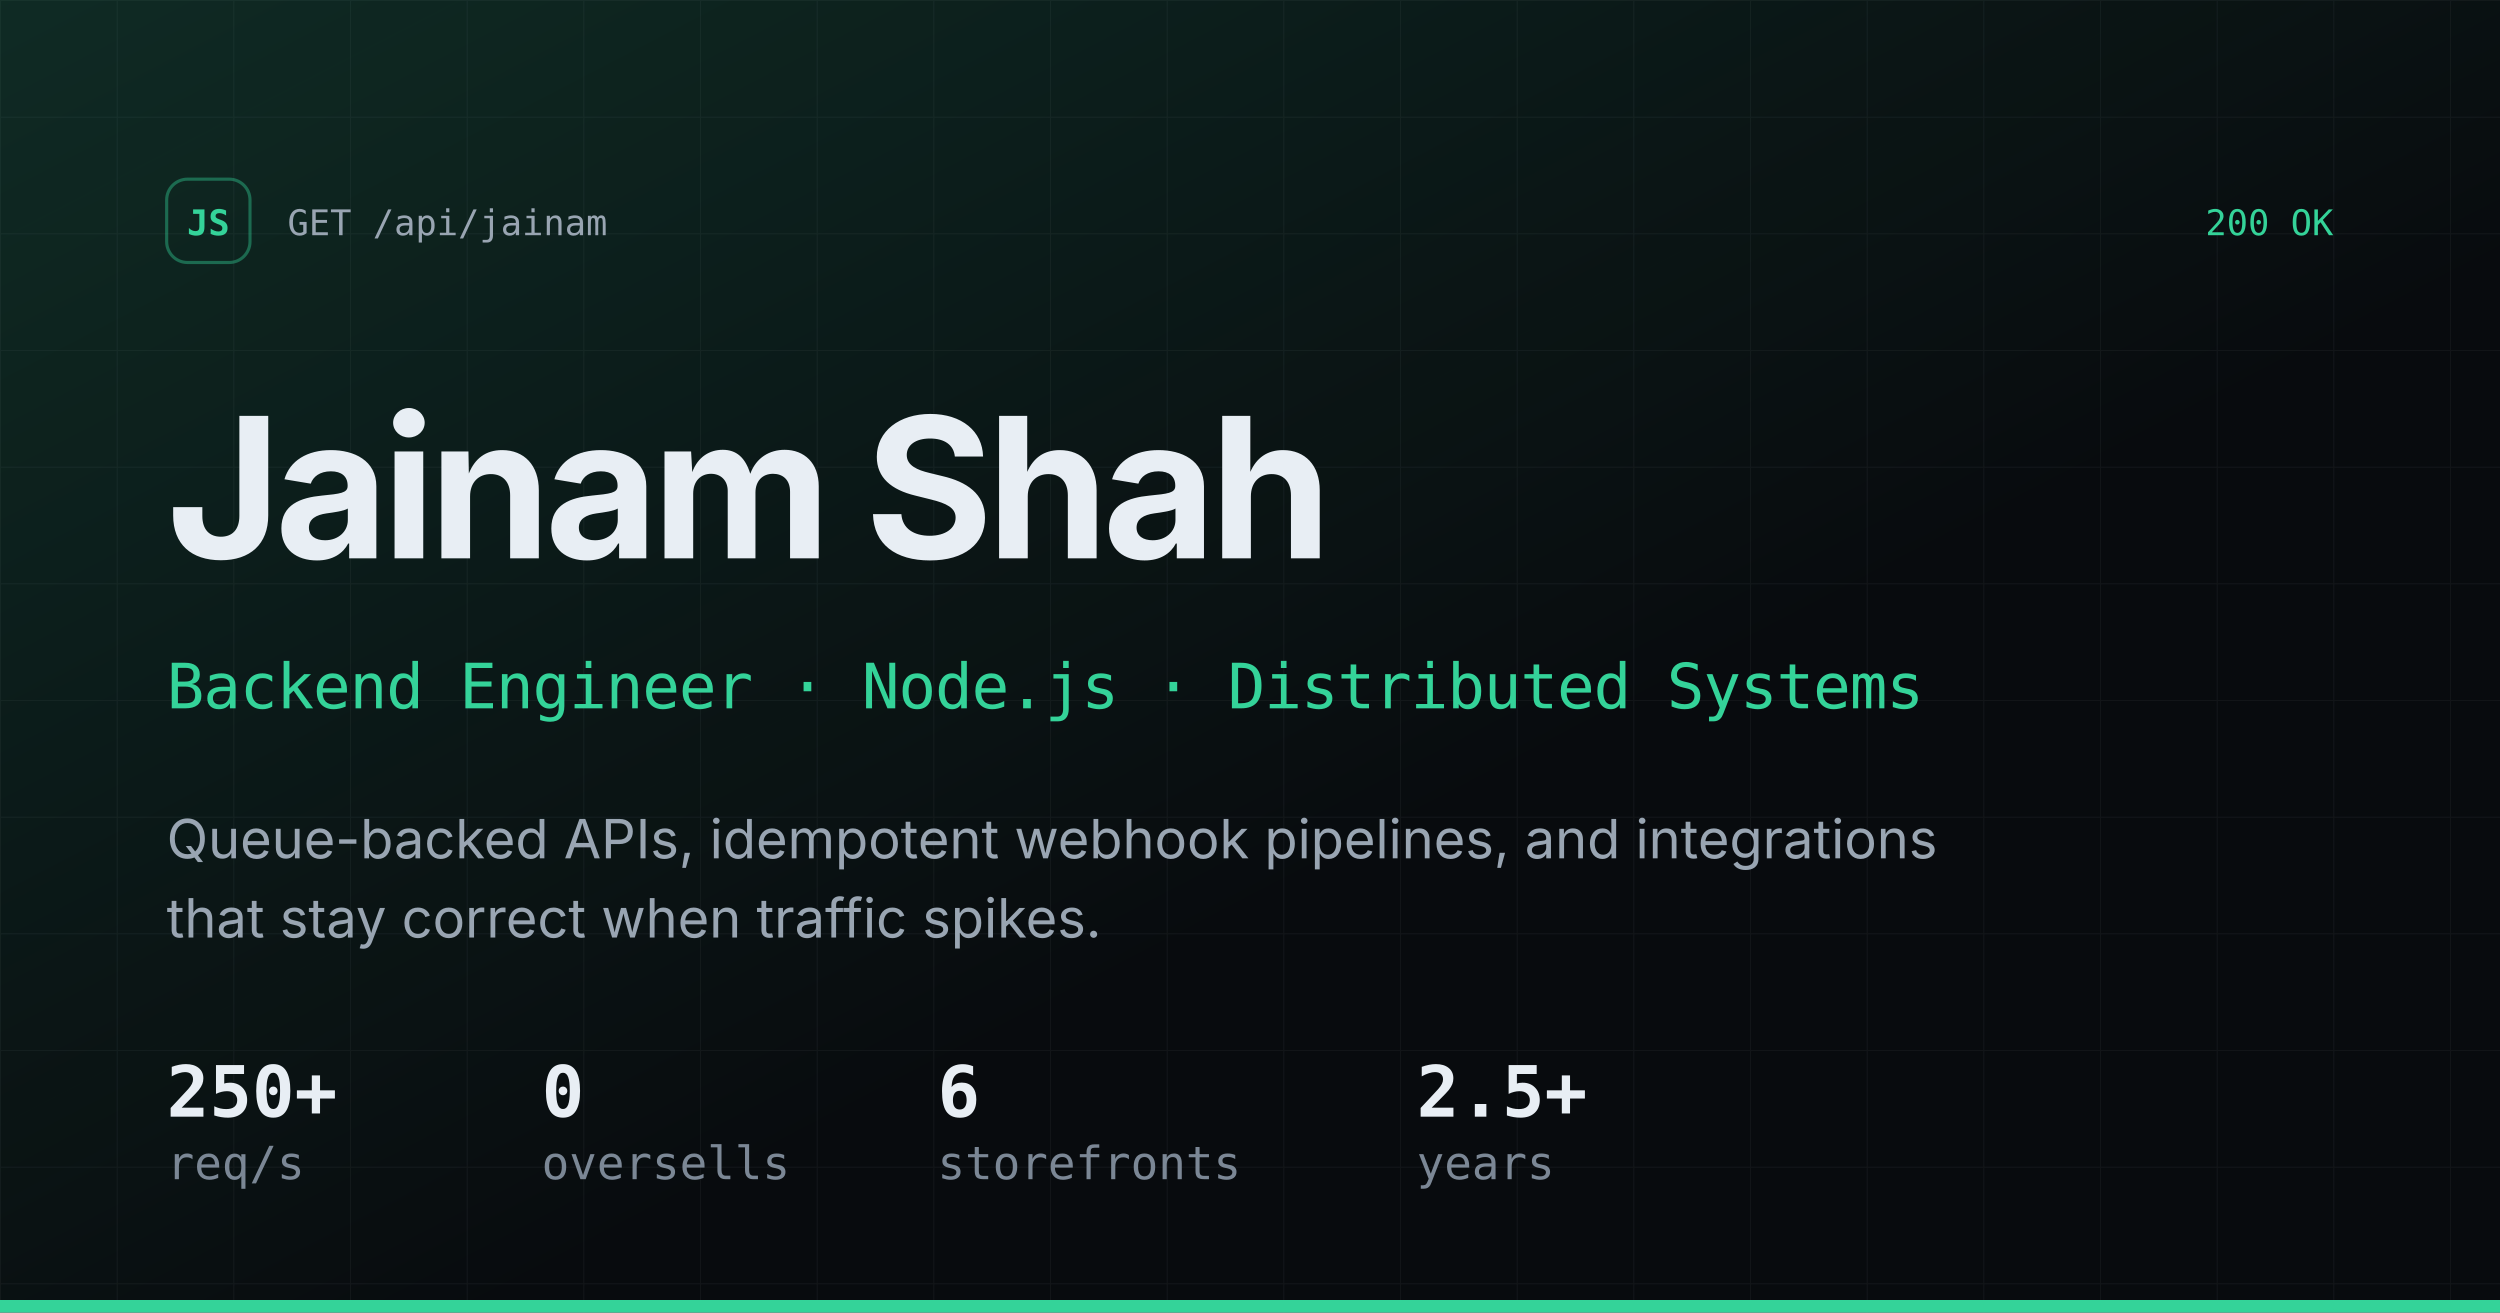
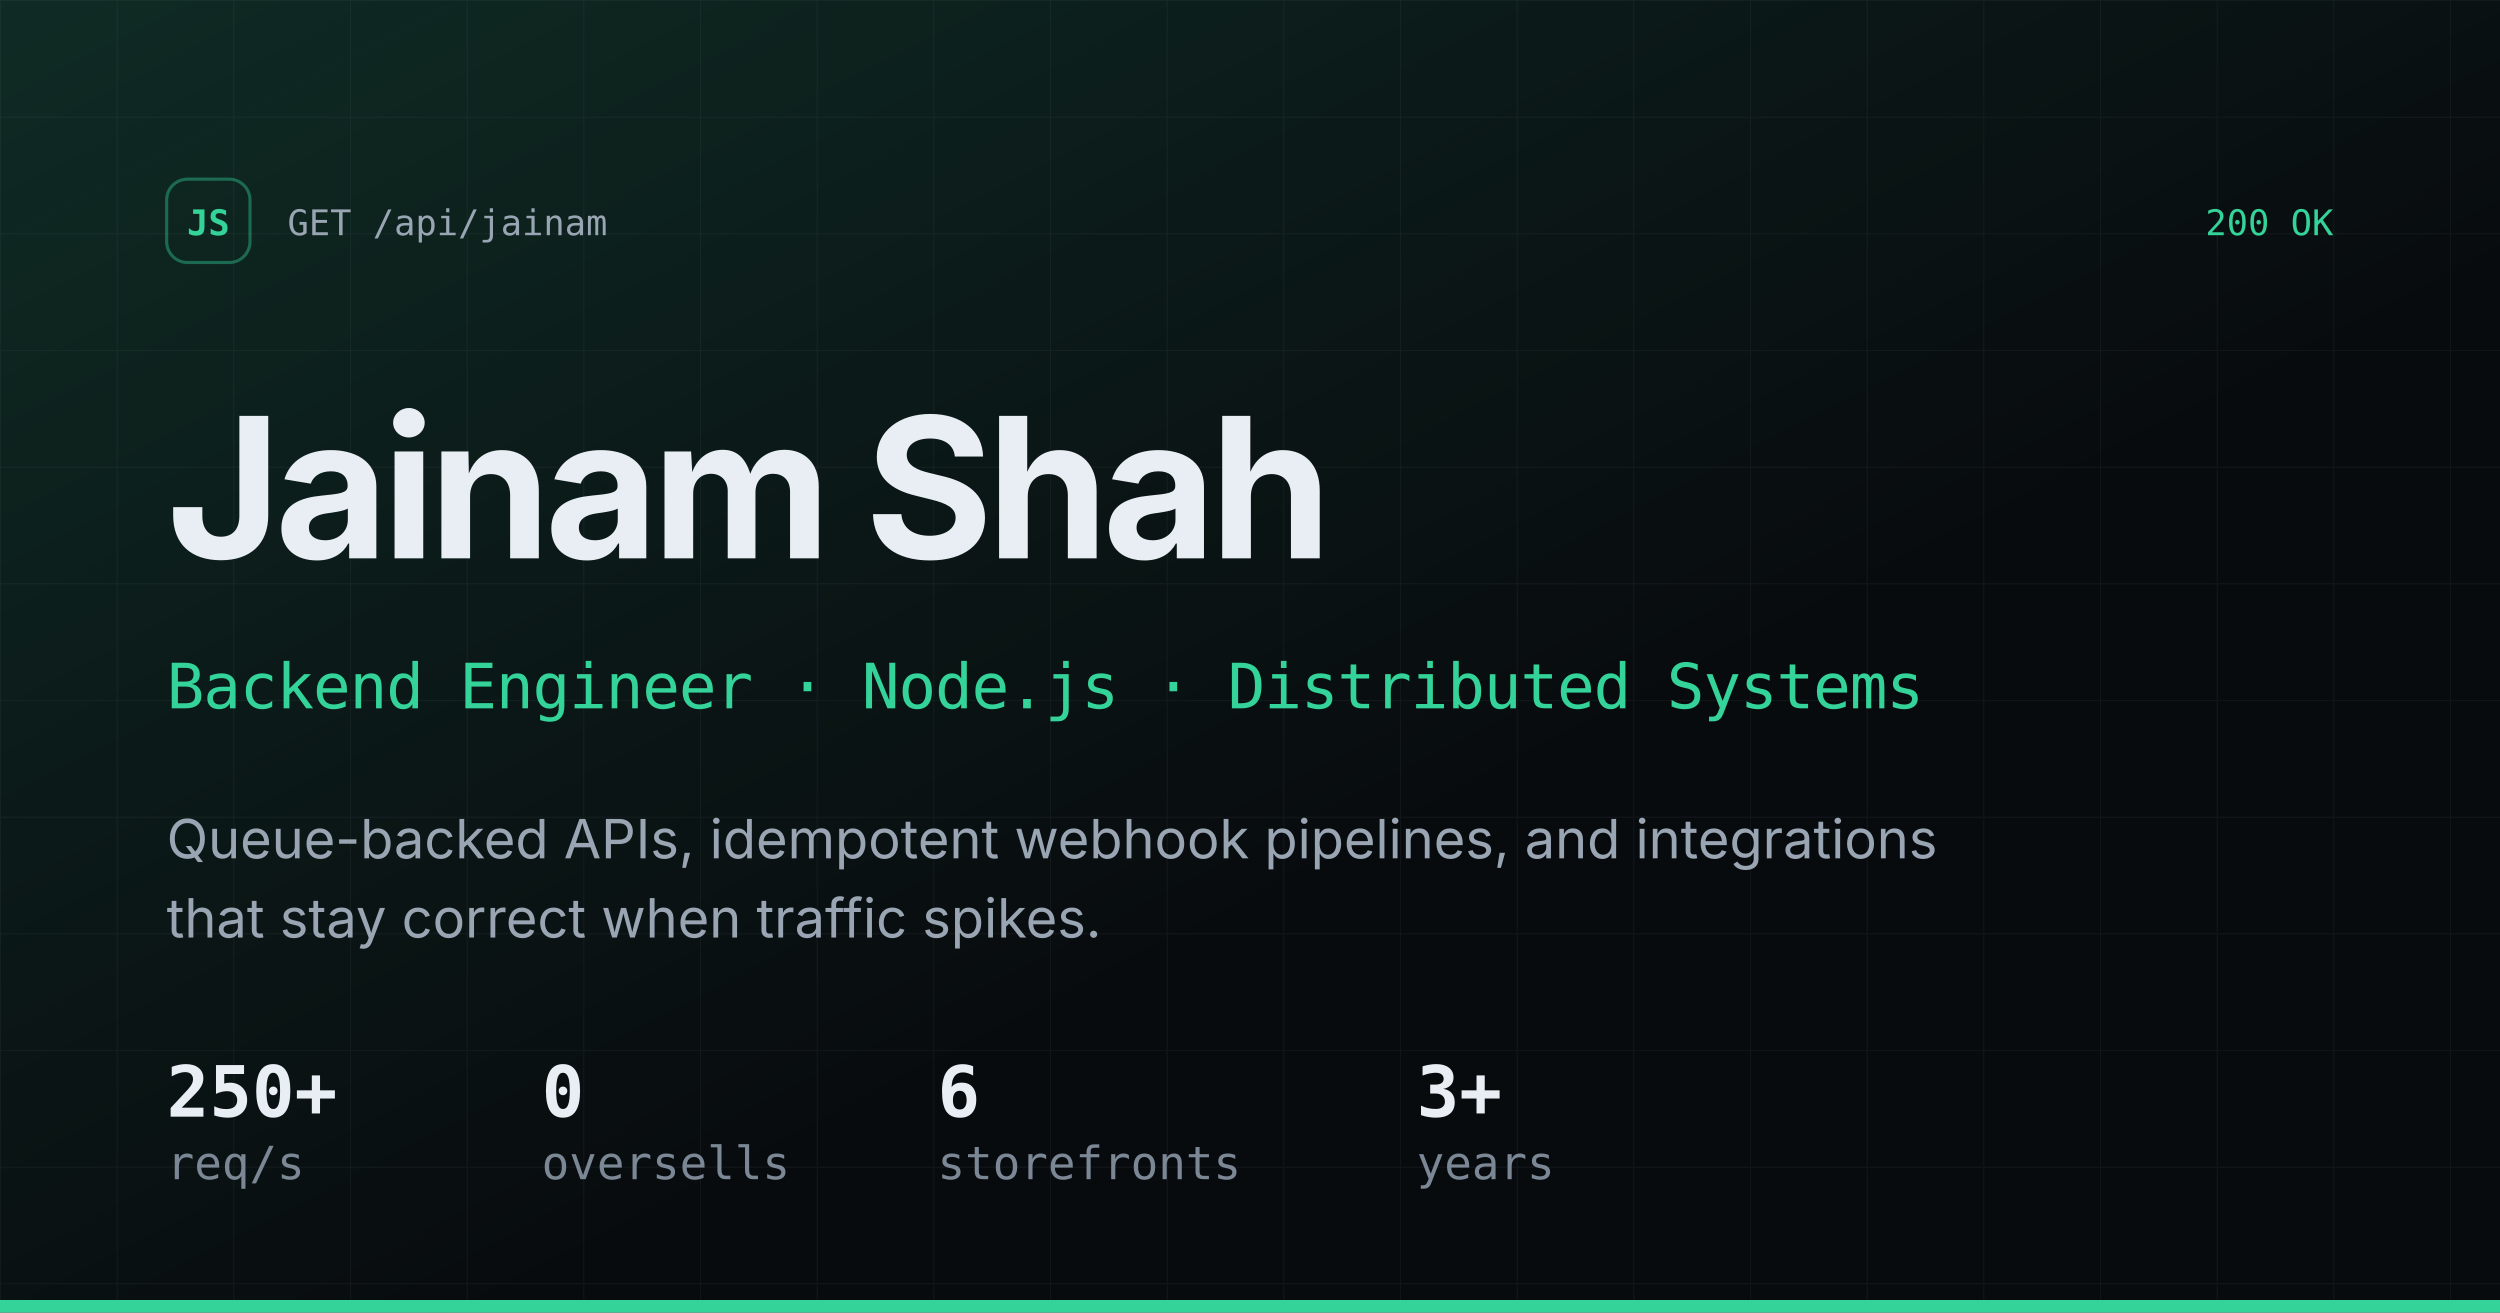
<svg xmlns="http://www.w3.org/2000/svg" width="1200" height="630" viewBox="0 0 1200 630" role="img" aria-label="Jainam Shah, Backend Engineer">
  <defs>
    <pattern id="grid" width="56" height="56" patternUnits="userSpaceOnUse">
      <path d="M56 0H0v56" fill="none" stroke="#e8eef4" stroke-opacity="0.045" stroke-width="1" />
    </pattern>
    <linearGradient id="glow" x1="0" y1="0" x2="1" y2="1">
      <stop offset="0%" stop-color="#34d399" stop-opacity="0.16" />
      <stop offset="60%" stop-color="#34d399" stop-opacity="0" />
    </linearGradient>
  </defs>
  <rect width="1200" height="630" fill="#080b0e" />
  <rect width="1200" height="630" fill="url(#grid)" />
  <rect width="1200" height="630" fill="url(#glow)" />
  <g font-family="ui-monospace, 'JetBrains Mono', 'SFMono-Regular', Menlo, monospace">
    <rect x="80" y="86" width="40" height="40" rx="10" fill="none" stroke="#34d399" stroke-opacity="0.4" stroke-width="1.5" />
    <text x="100" y="107" fill="#34d399" font-size="17" font-weight="700" text-anchor="middle" dominant-baseline="central">JS</text>
    <text x="138" y="107" fill="#99a5b2" font-size="17" dominant-baseline="central">GET /api/jainam</text>
    <text x="1120" y="107" fill="#34d399" font-size="17" text-anchor="end" dominant-baseline="central">200 OK</text>
  </g>
  <text x="80" y="268" fill="#e8eef4" font-family="Inter, 'Segoe UI', system-ui, sans-serif" font-size="94" font-weight="700" letter-spacing="-3">Jainam Shah</text>
  <text x="80" y="340" fill="#34d399" font-family="ui-monospace, 'JetBrains Mono', Menlo, monospace" font-size="30" letter-spacing="-0.5">Backend Engineer · Node.js · Distributed Systems</text>
  <text x="80" y="412" fill="#99a5b2" font-family="Inter, 'Segoe UI', system-ui, sans-serif" font-size="26">Queue-backed APIs, idempotent webhook pipelines, and integrations</text>
  <text x="80" y="450" fill="#99a5b2" font-family="Inter, 'Segoe UI', system-ui, sans-serif" font-size="26">that stay correct when traffic spikes.</text>
  <g font-family="ui-monospace, 'JetBrains Mono', Menlo, monospace" font-size="22">
    <g>
      <text x="80" y="536" fill="#e8eef4" font-size="34" font-weight="700">250+</text>
      <text x="80" y="566" fill="#7b8795">req/s</text>
    </g>
    <g>
      <text x="260" y="536" fill="#e8eef4" font-size="34" font-weight="700">0</text>
      <text x="260" y="566" fill="#7b8795">oversells</text>
    </g>
    <g>
      <text x="450" y="536" fill="#e8eef4" font-size="34" font-weight="700">6</text>
      <text x="450" y="566" fill="#7b8795">storefronts</text>
    </g>
    <g>
-       <text x="680" y="536" fill="#e8eef4" font-size="34" font-weight="700">2.5+</text>
+       <text x="680" y="536" fill="#e8eef4" font-size="34" font-weight="700">3+</text>
      <text x="680" y="566" fill="#7b8795">years</text>
    </g>
  </g>
  <rect x="0" y="624" width="1200" height="6" fill="#34d399" />
</svg>
